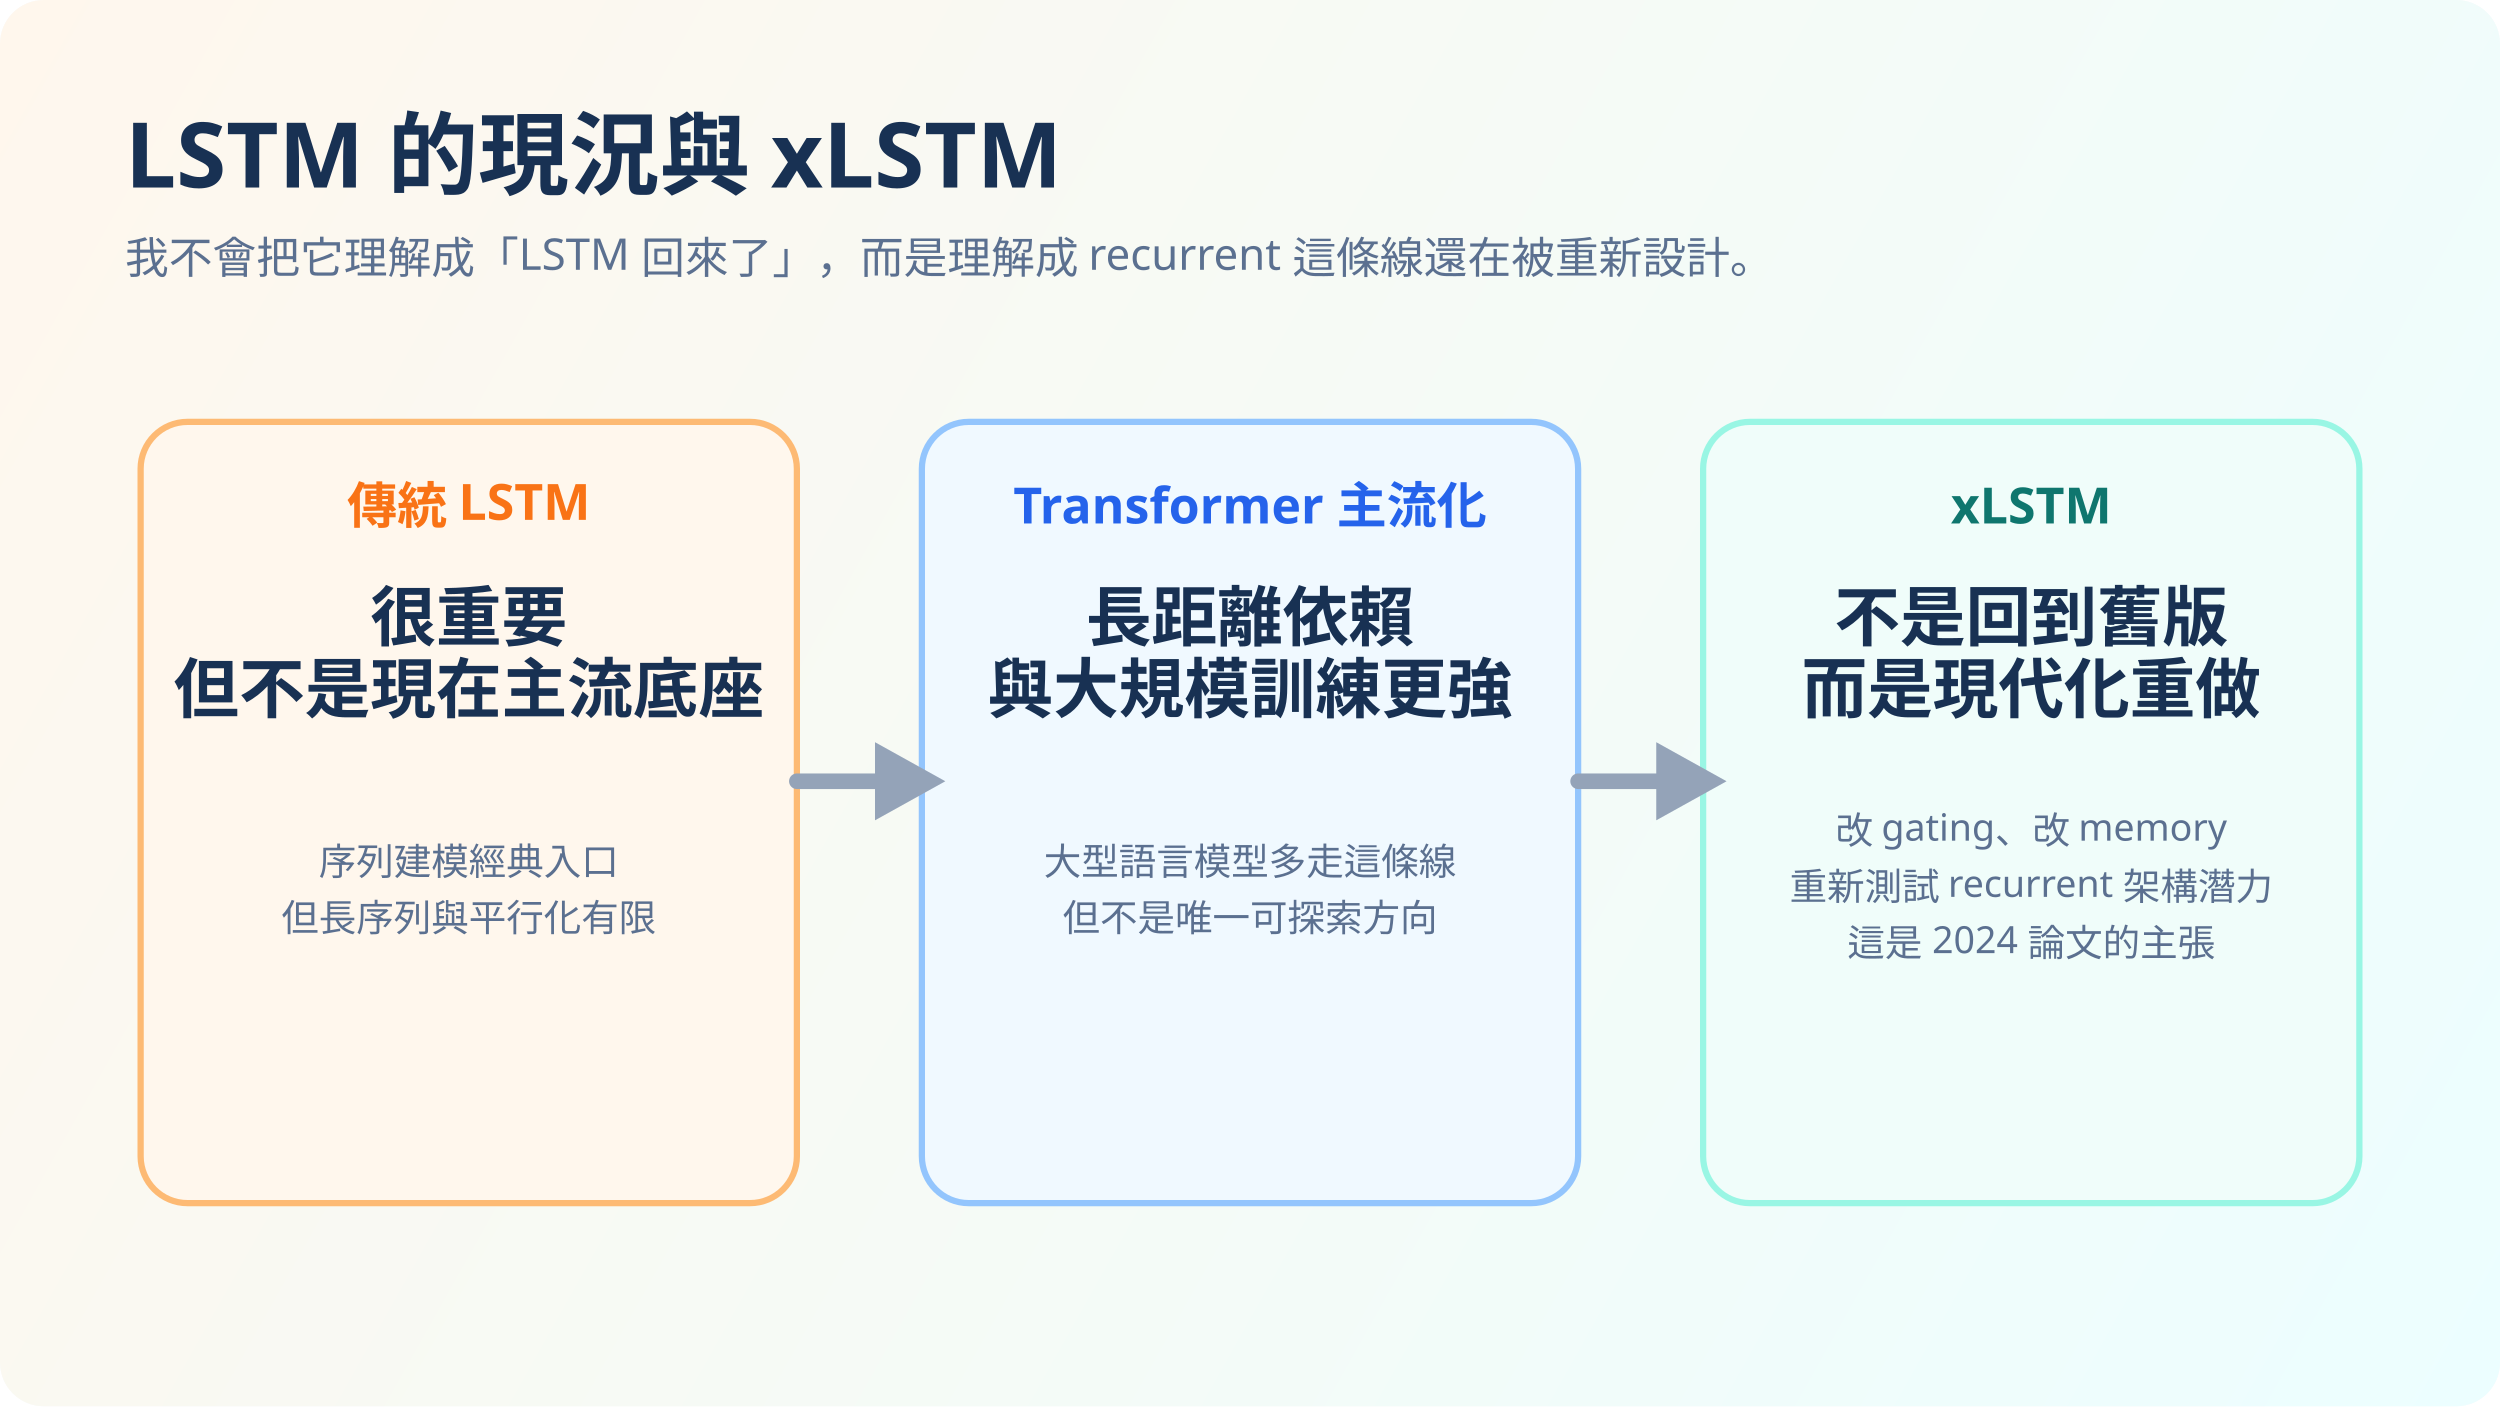
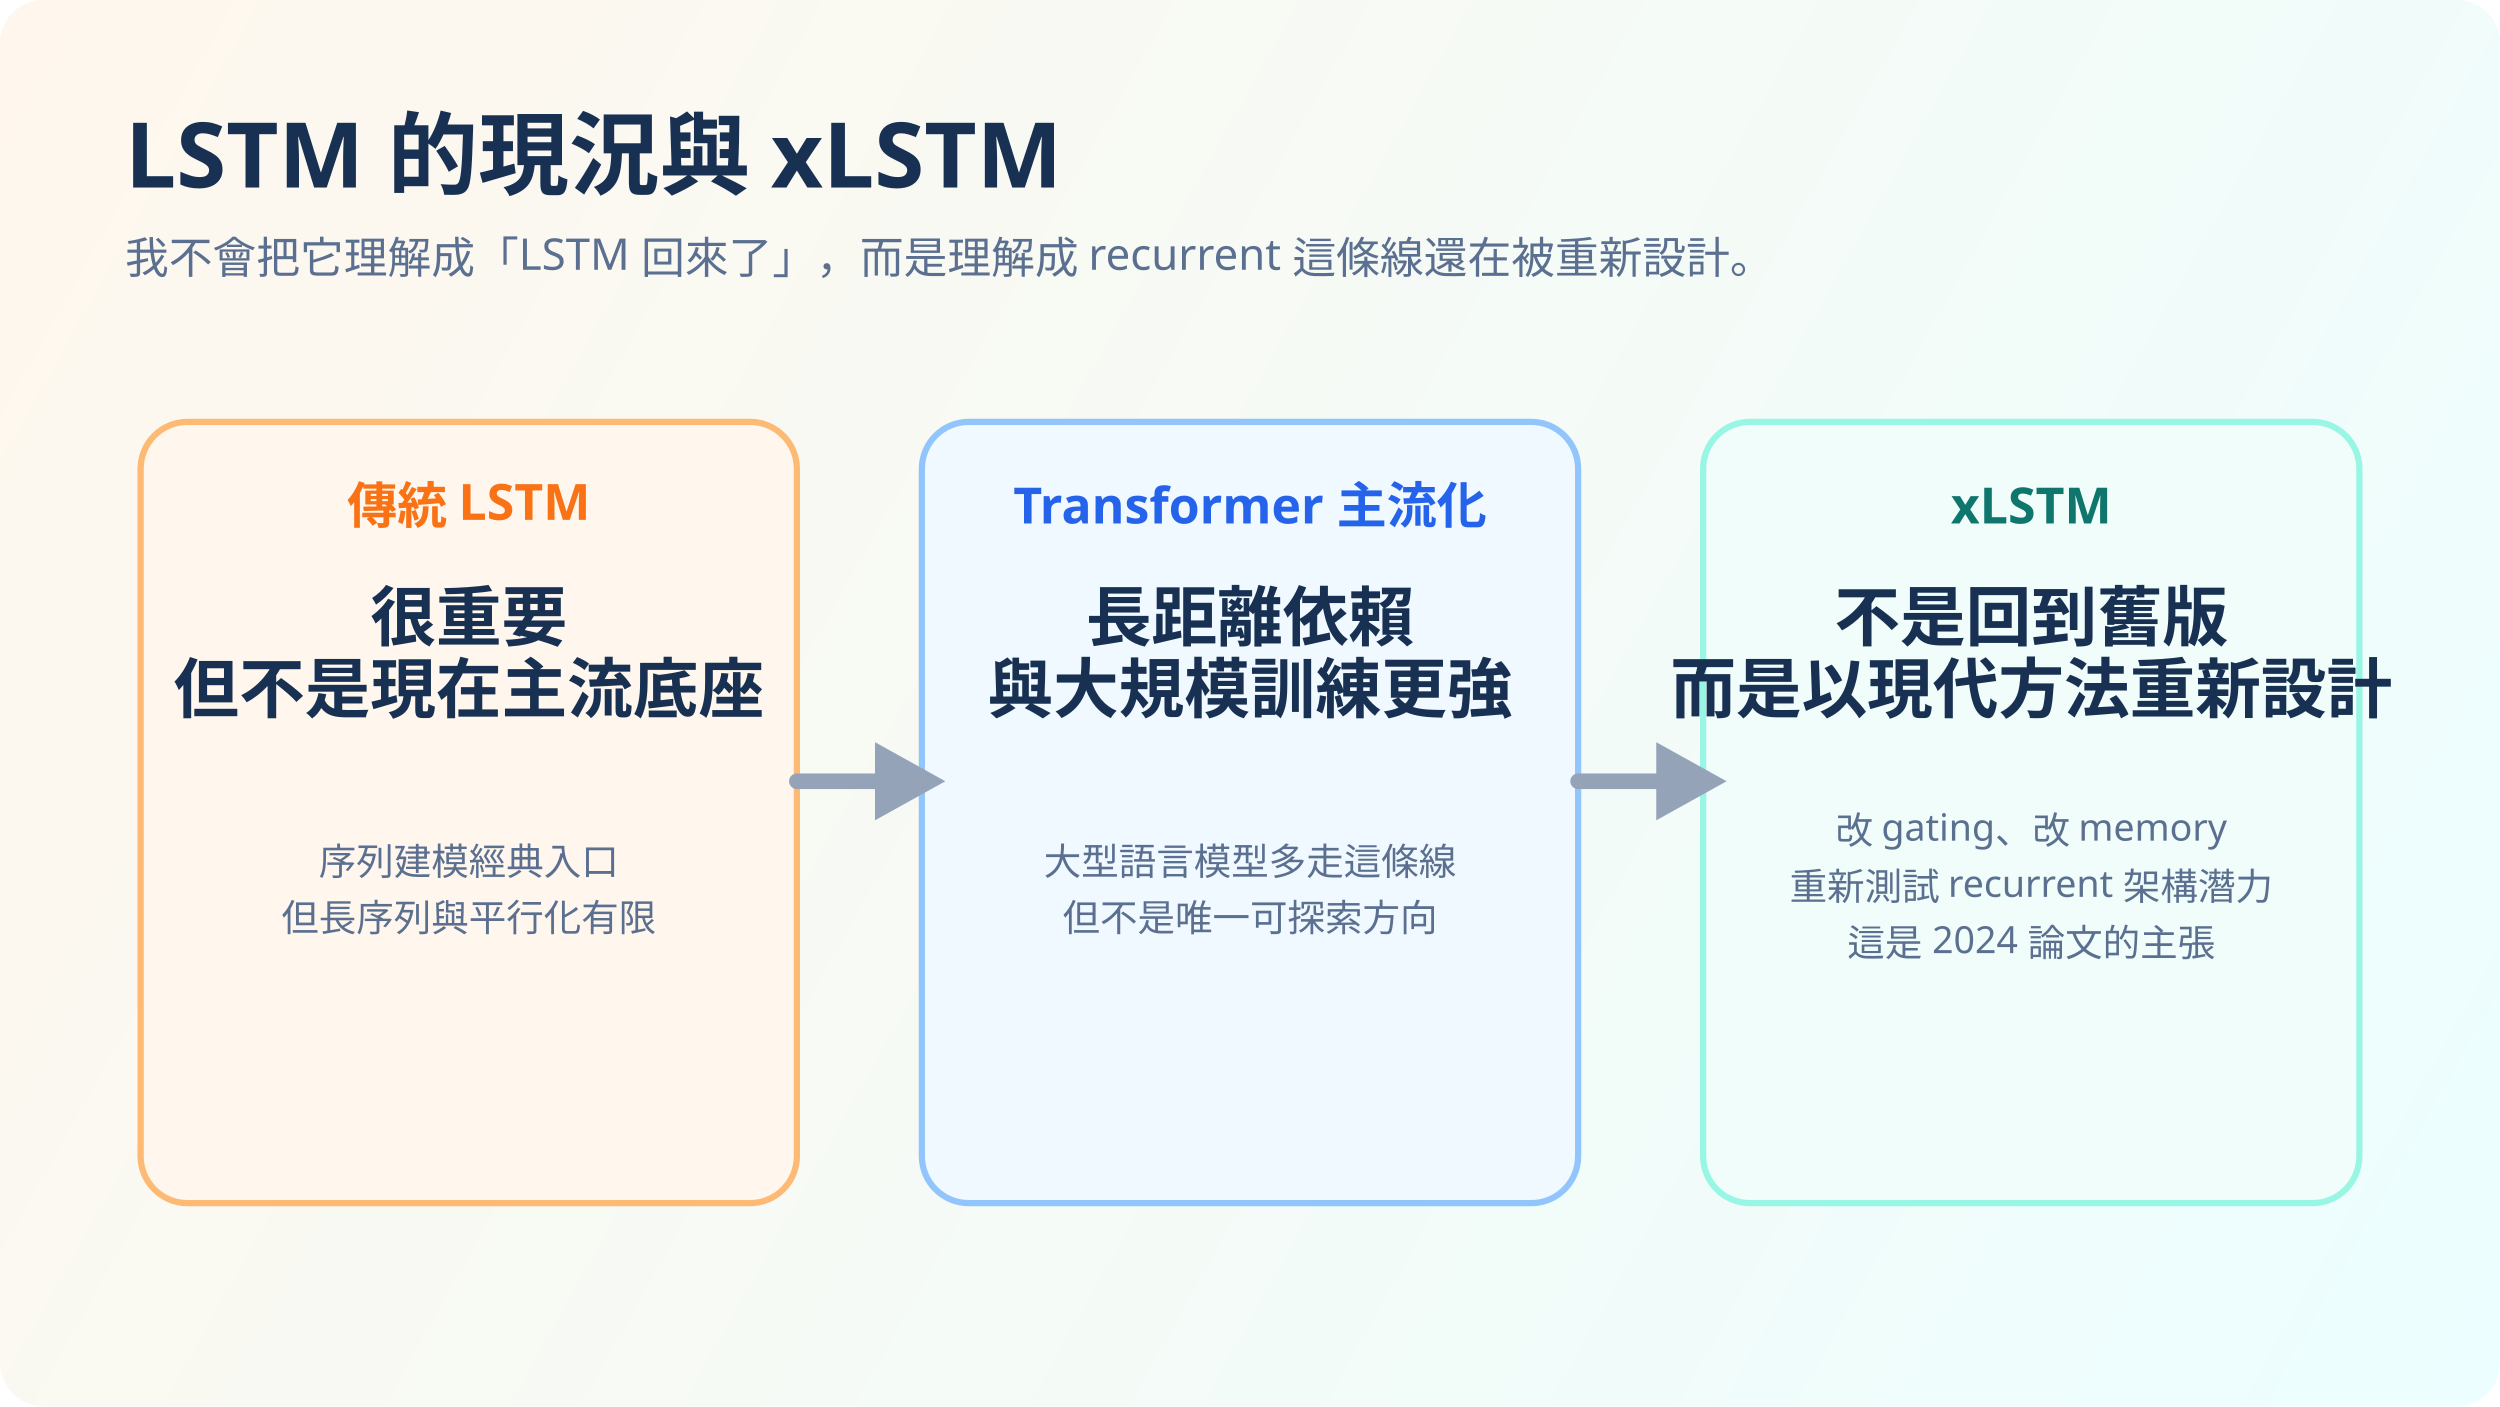
<svg xmlns="http://www.w3.org/2000/svg" width="1600" height="900" viewBox="0 0 1600 900" fill="none">
  <rect width="1600" height="900" rx="28" fill="#F8FAFC" />
  <rect width="1600" height="900" rx="28" fill="url(#bg)" />
  <text x="80" y="120" fill="#183153" font-size="58" font-weight="800" font-family="'Noto Sans TC','Microsoft JhengHei',sans-serif">LSTM 的現況與 xLSTM</text>
  <text x="80" y="175" fill="#5B7090" font-size="28" font-weight="500" font-family="'Noto Sans TC','Microsoft JhengHei',sans-serif">我不會把它理解成「LSTM 回來了」，而是理解成 recurrent 這條線還在被重新設計。</text>
  <rect x="90" y="270" width="420" height="500" rx="30" fill="#FFF7ED" stroke="#FDBA74" stroke-width="4" />
  <rect x="590" y="270" width="420" height="500" rx="30" fill="#F0F9FF" stroke="#93C5FD" stroke-width="4" />
  <rect x="1090" y="270" width="420" height="500" rx="30" fill="#F0FDFA" stroke="#99F6E4" stroke-width="4" />
  <text x="300" y="335" text-anchor="middle" fill="#F97316" font-size="32" font-weight="800" font-family="'Noto Sans TC','Microsoft JhengHei',sans-serif">傳統 LSTM</text>
  <text x="300" y="410" text-anchor="middle" fill="#183153" font-size="42" font-weight="800" font-family="'Noto Sans TC','Microsoft JhengHei',sans-serif">很重要</text>
  <text x="300" y="456" text-anchor="middle" fill="#183153" font-size="42" font-weight="800" font-family="'Noto Sans TC','Microsoft JhengHei',sans-serif">但不是現在主流底座</text>
  <text x="300" y="560" text-anchor="middle" fill="#5B7090" font-size="24" font-weight="500" font-family="'Noto Sans TC','Microsoft JhengHei',sans-serif">序列建模經典入口</text>
  <text x="300" y="596" text-anchor="middle" fill="#5B7090" font-size="24" font-weight="500" font-family="'Noto Sans TC','Microsoft JhengHei',sans-serif">但長序列與平行化有限</text>
  <text x="800" y="335" text-anchor="middle" fill="#2563EB" font-size="32" font-weight="800" font-family="'Noto Sans TC','Microsoft JhengHei',sans-serif">Transformer 主流化</text>
  <text x="800" y="410" text-anchor="middle" fill="#183153" font-size="42" font-weight="800" font-family="'Noto Sans TC','Microsoft JhengHei',sans-serif">長距離依賴</text>
  <text x="800" y="456" text-anchor="middle" fill="#183153" font-size="42" font-weight="800" font-family="'Noto Sans TC','Microsoft JhengHei',sans-serif">與大規模訓練更強</text>
  <text x="800" y="560" text-anchor="middle" fill="#5B7090" font-size="24" font-weight="500" font-family="'Noto Sans TC','Microsoft JhengHei',sans-serif">大型語言模型多走這條線</text>
  <text x="800" y="596" text-anchor="middle" fill="#5B7090" font-size="24" font-weight="500" font-family="'Noto Sans TC','Microsoft JhengHei',sans-serif">但不是唯一可探索方向</text>
  <text x="1300" y="335" text-anchor="middle" fill="#0F766E" font-size="32" font-weight="800" font-family="'Noto Sans TC','Microsoft JhengHei',sans-serif">xLSTM</text>
  <text x="1300" y="410" text-anchor="middle" fill="#183153" font-size="42" font-weight="800" font-family="'Noto Sans TC','Microsoft JhengHei',sans-serif">不是回到舊版</text>
-   <text x="1300" y="456" text-anchor="middle" fill="#183153" font-size="42" font-weight="800" font-family="'Noto Sans TC','Microsoft JhengHei',sans-serif">而是現代化重做</text>
+   <text x="1300" y="456" text-anchor="middle" fill="#183153" font-size="42" font-weight="800" font-family="'Noto Sans TC','Microsoft JhengHei',sans-serif">而是以現代方法重新設計</text>
  <text x="1300" y="540" text-anchor="middle" fill="#5B7090" font-size="24" font-weight="500" font-family="'Noto Sans TC','Microsoft JhengHei',sans-serif">改 gating、改 memory</text>
  <text x="1300" y="576" text-anchor="middle" fill="#5B7090" font-size="24" font-weight="500" font-family="'Noto Sans TC','Microsoft JhengHei',sans-serif">重新測試 recurrent 架構潛力</text>
  <text x="1300" y="612" text-anchor="middle" fill="#5B7090" font-size="24" font-weight="500" font-family="'Noto Sans TC','Microsoft JhengHei',sans-serif">這是 2024 論文的主張</text>
  <path d="M510 500H580" stroke="#94A3B8" stroke-width="10" stroke-linecap="round" />
  <path d="M560 475L605 500L560 525" fill="#94A3B8" />
  <path d="M1010 500H1080" stroke="#94A3B8" stroke-width="10" stroke-linecap="round" />
  <path d="M1060 475L1105 500L1060 525" fill="#94A3B8" />
  <defs>
    <linearGradient id="bg" x1="0" y1="0" x2="1600" y2="900" gradientUnits="userSpaceOnUse">
      <stop stop-color="#FFF7ED" />
      <stop offset="1" stop-color="#ECFEFF" />
    </linearGradient>
  </defs>
</svg>
